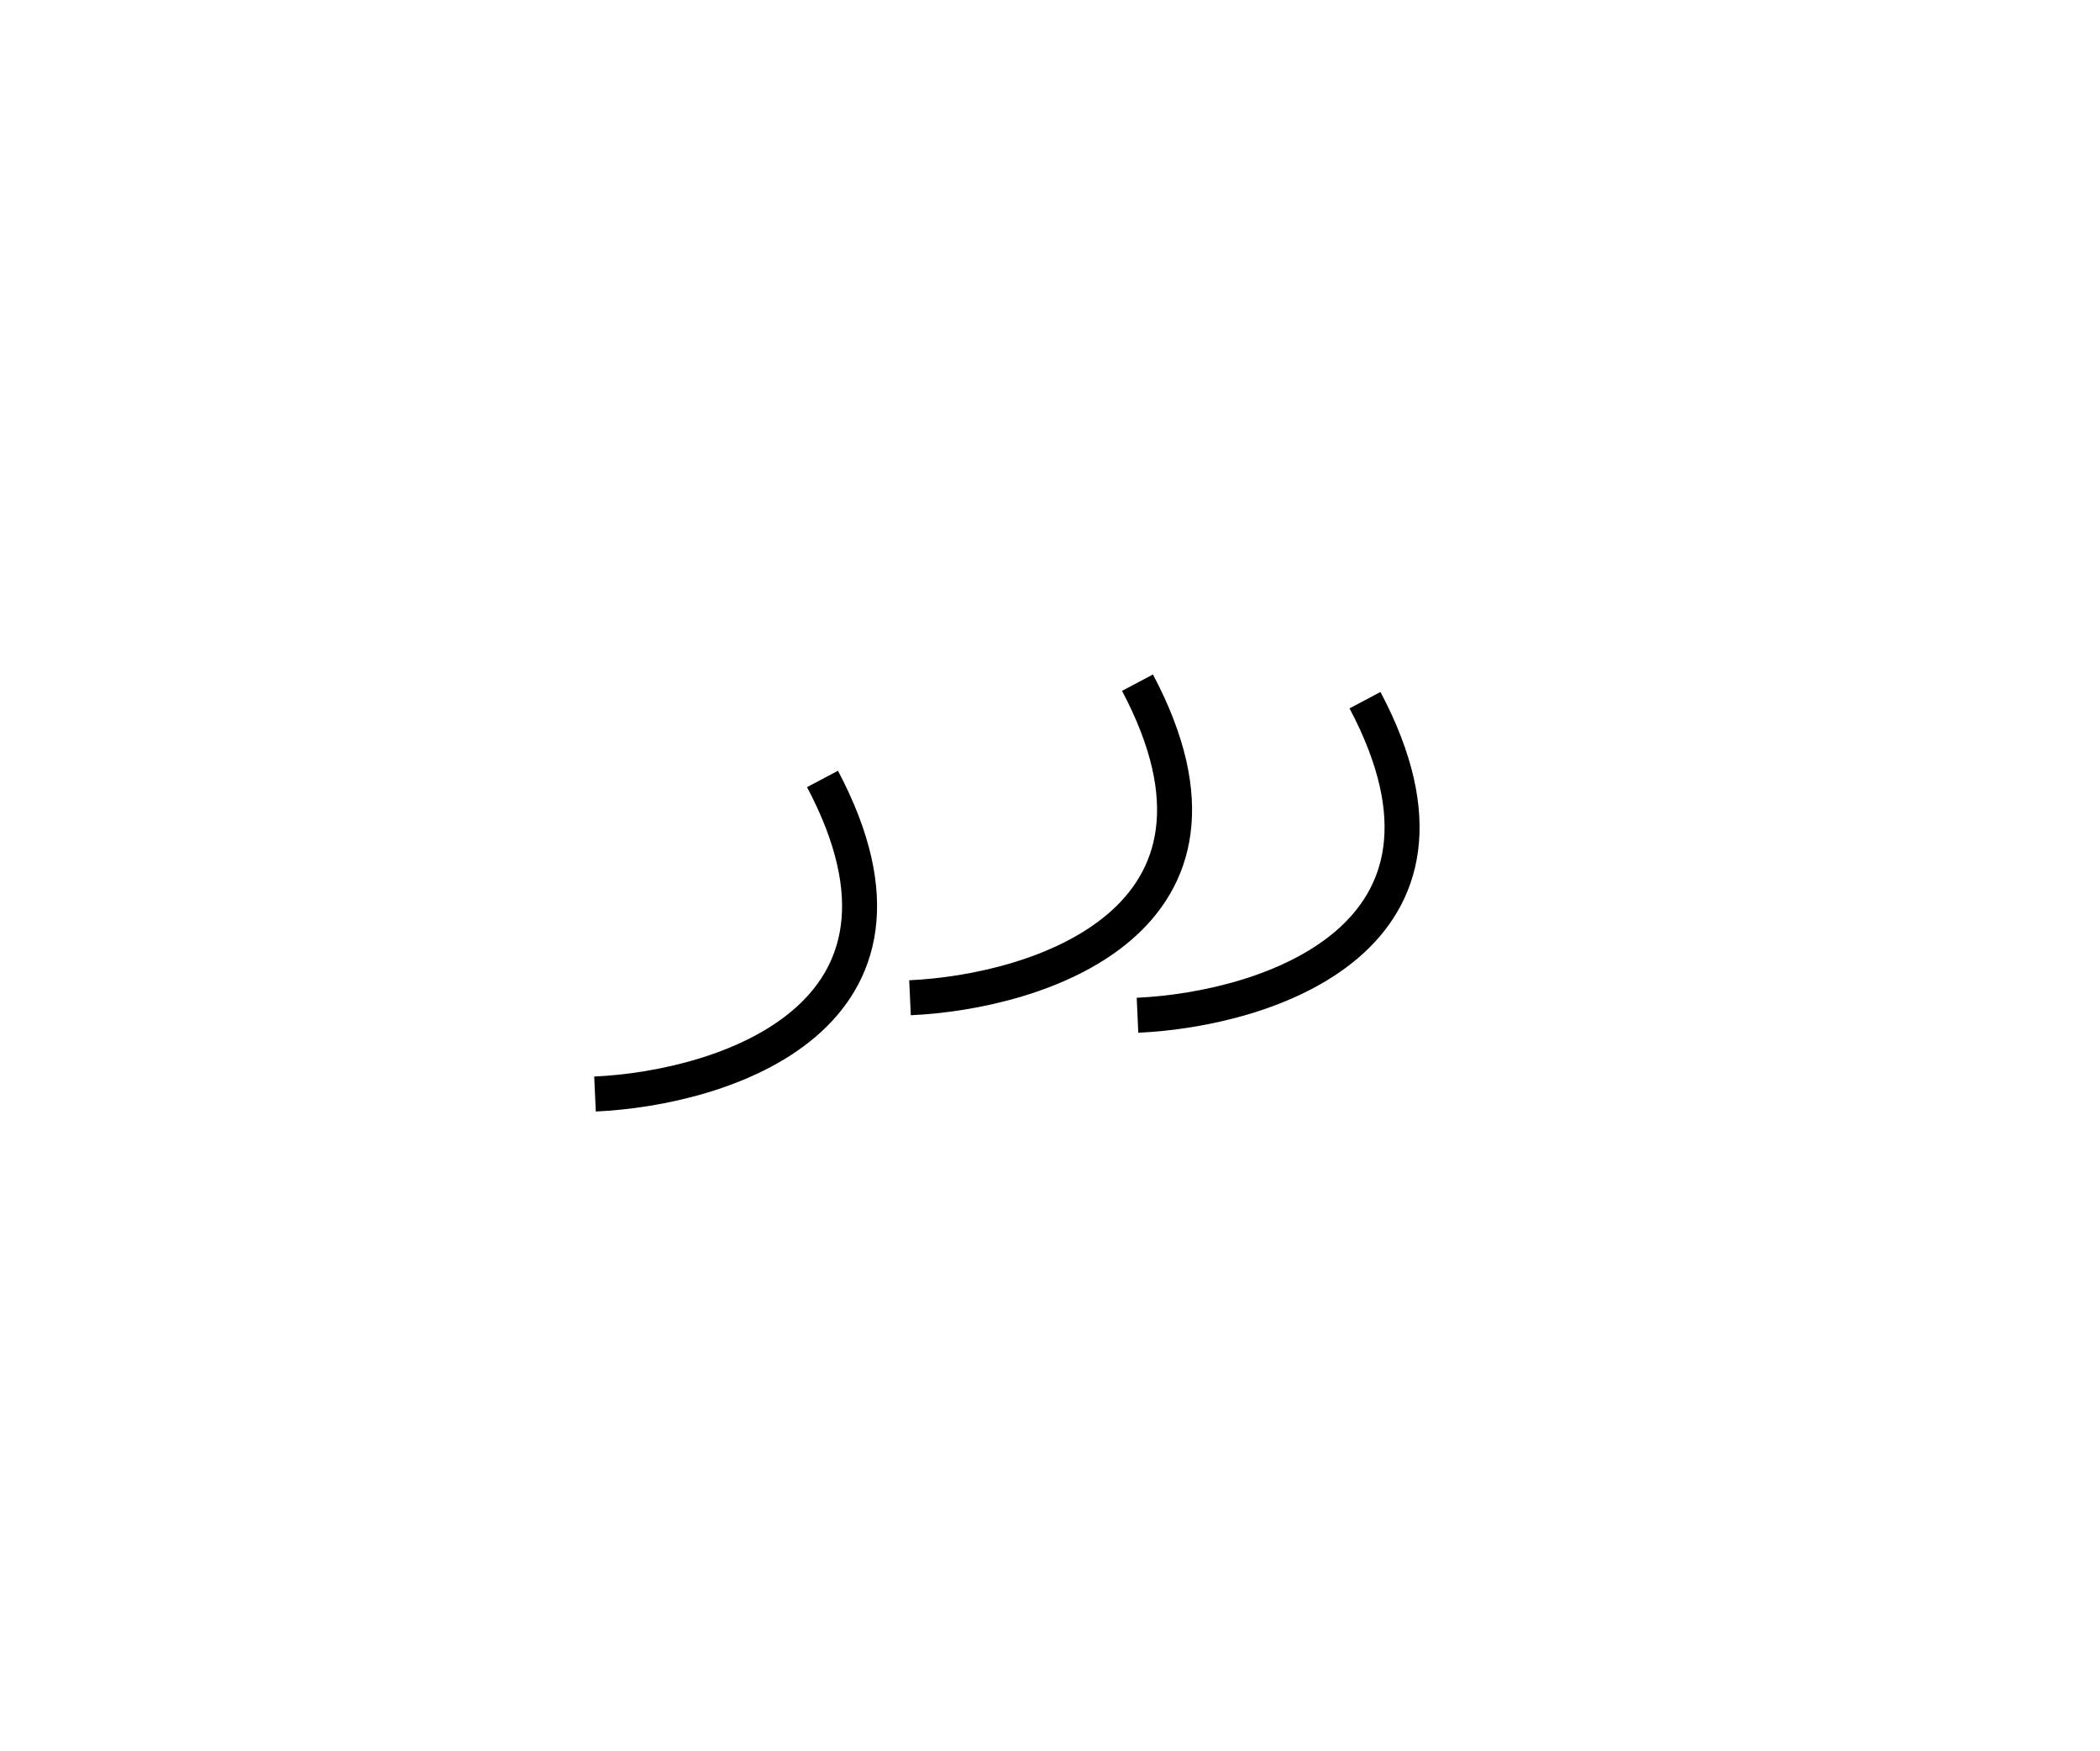
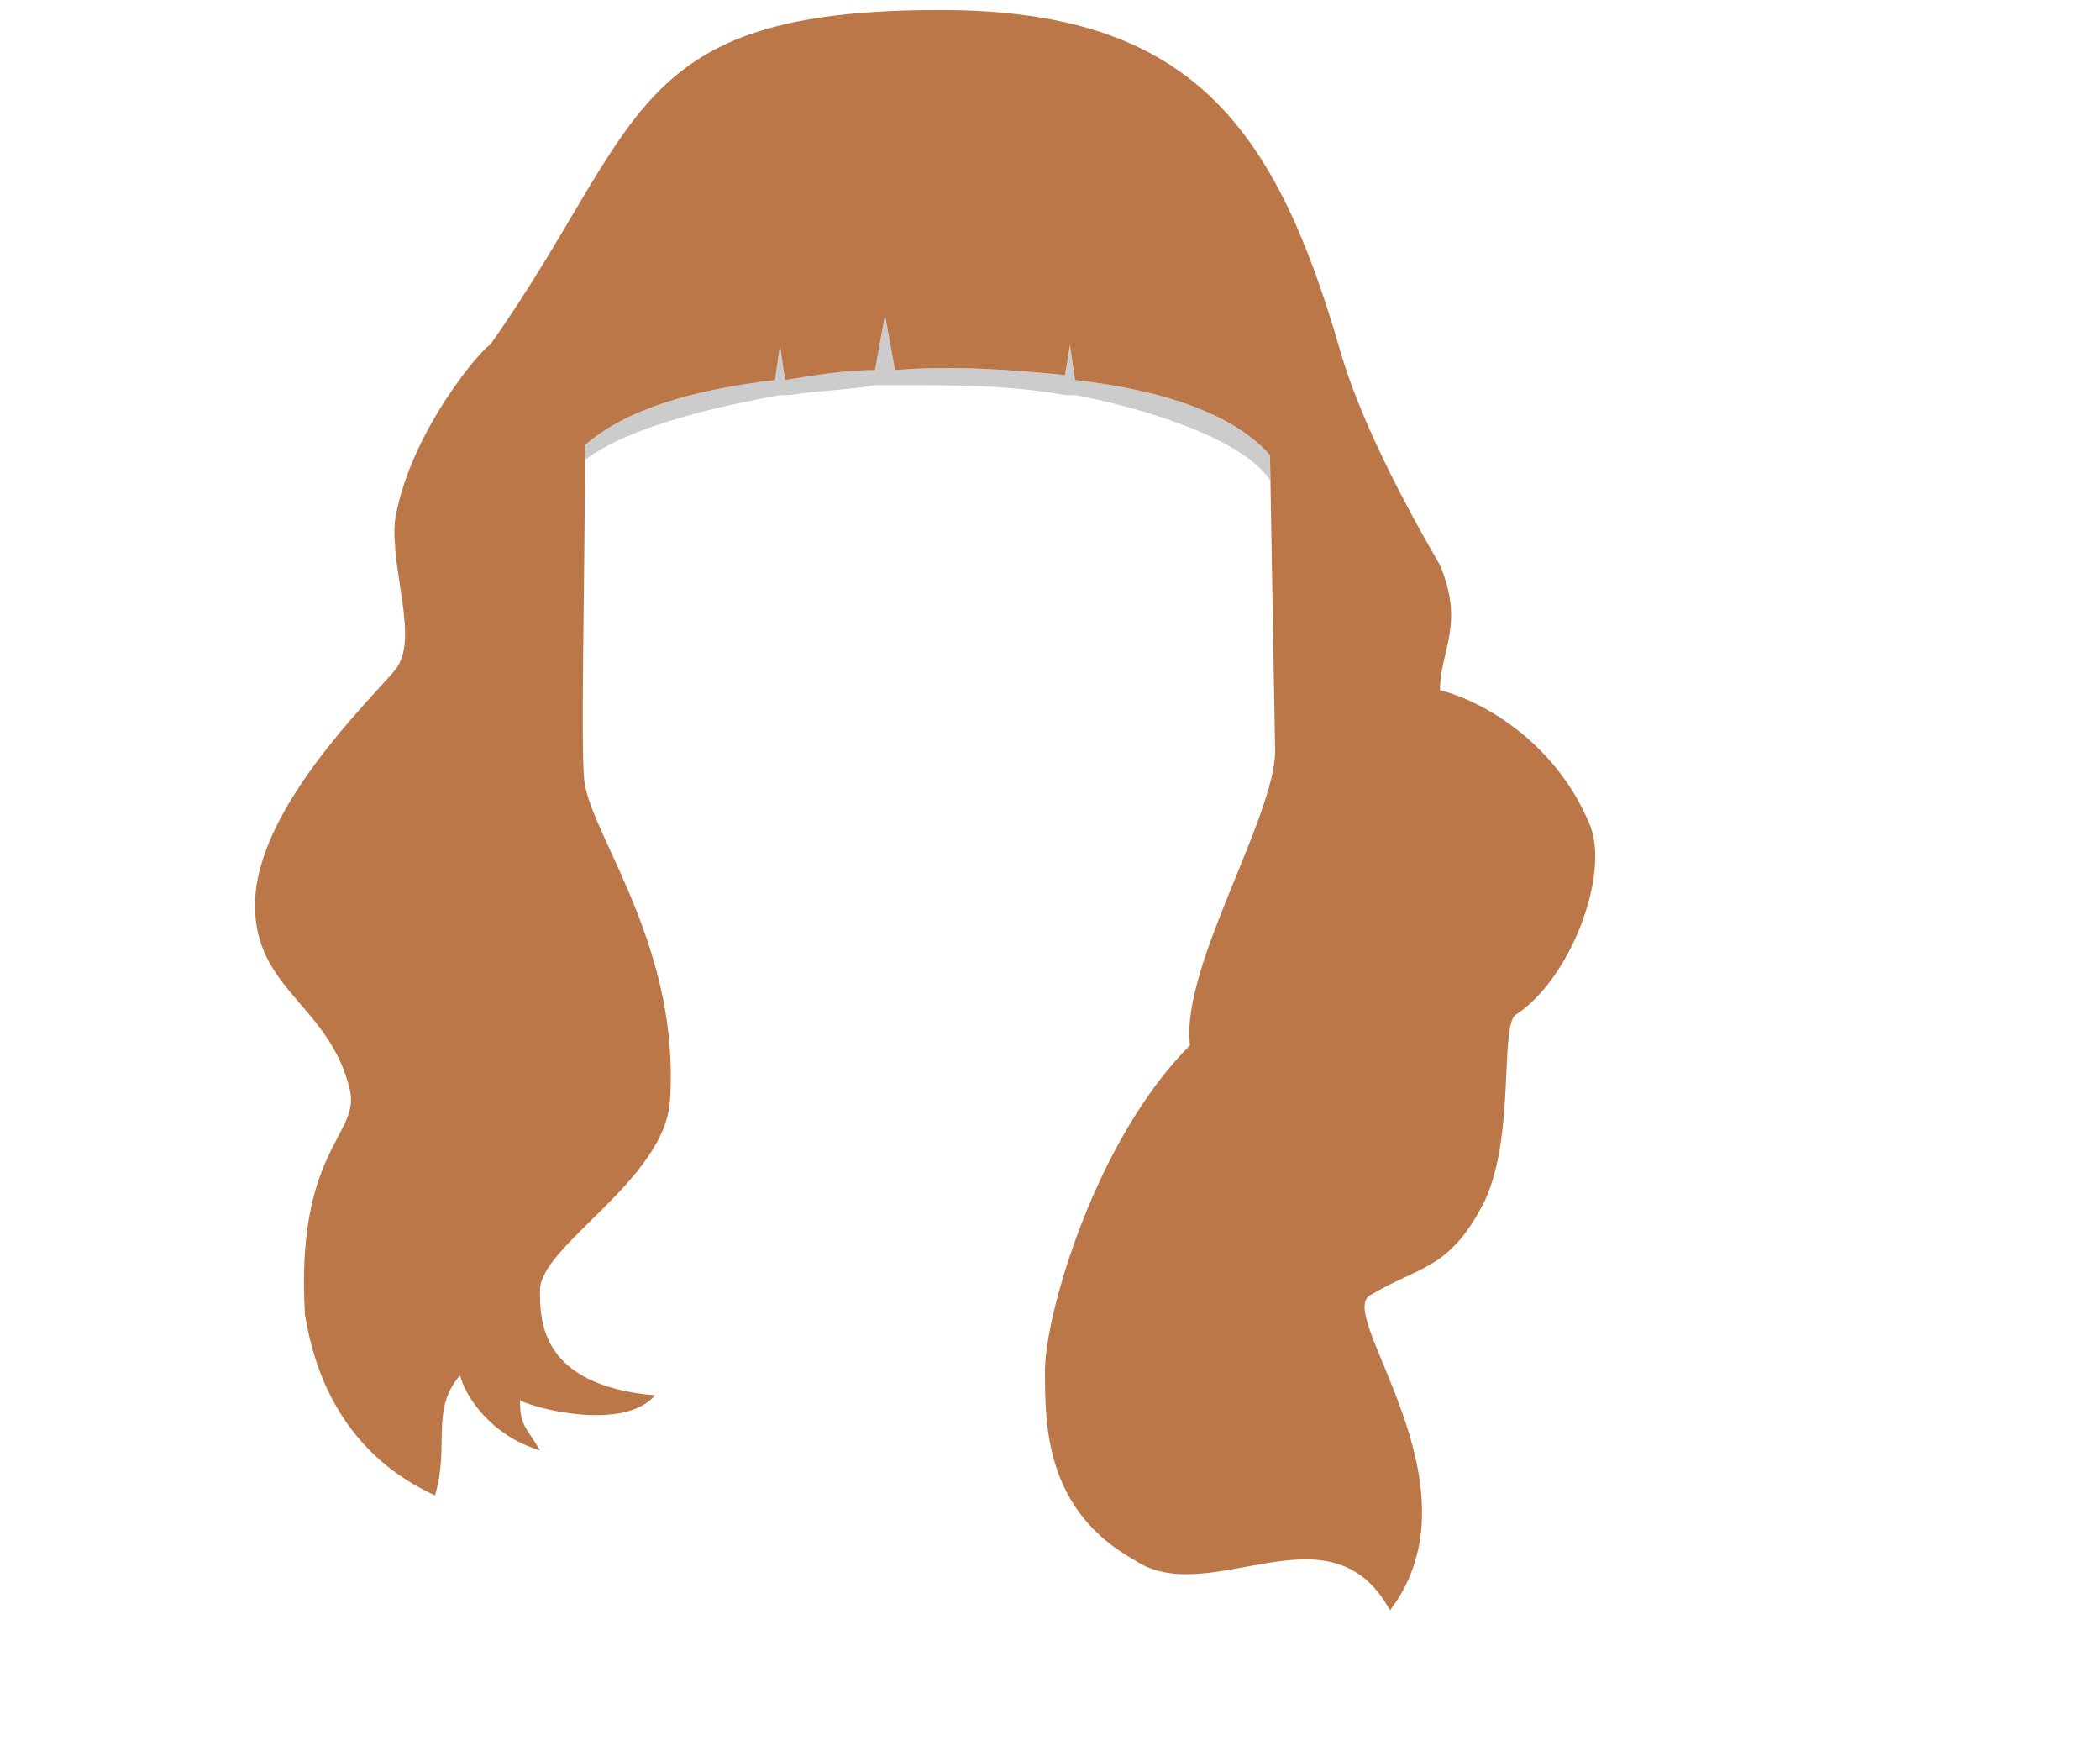
- <svg xmlns="http://www.w3.org/2000/svg" width="240" height="200" viewBox="0 0 240 200" fill="none">
-   <g transform="translate(-10, 60)">
-     <path d="M140 56C154.667 55.333 180.4 47.2 166 20" stroke="black" stroke-width="4" />
-     <path d="M114 54C128.667 53.333 154.4 45.2 140 18" stroke="black" stroke-width="4" />
-     <path d="M78 65C92.667 64.333 118.4 56.2 104 29" stroke="black" stroke-width="4" />
+ <svg xmlns="http://www.w3.org/2000/svg" width="240" height="200" viewBox="0 0 350 350" fill="none">
+   <g transform="translate(-30, -12)">
+     <path fill="#000000" fill-opacity="0.2" d="M112 101c8,-7 21,-11 38,-13l1 -7 1 7c6,-1 12,-2 18,-2l2 -11 2 11c12,-1 24,0 34,1l1 -6 1 7c18,2 32,7 39,15l0 5c-6,-9 -28,-15 -39,-17l-1 0 -1 0c-11,-2 -22,-2 -34,-2l-2 0 -2 0c-5,1 -11,1 -17,2l-1 0 -1 0c-11,2 -30,6 -39,13l0 -3z" />
+     <path class="tinted" fill="#bb7748" d="M183 14c50,0 67,23 80,68 4,14 13,31 20,43 5,12 0,17 0,25 8,2 23,10 30,27 4,10 -4,31 -15,38 -3,3 0,24 -6,37 -7,14 -13,13 -23,19 -7,4 23,38 4,63 -12,-22 -36,0 -51,-10 -18,-10 -18,-27 -18,-38 0,-11 10,-46 29,-65 -2,-16 18,-47 17,-60l-1 -58c-7,-8 -21,-13 -39,-15l-1 -7 -1 6c-10,-1 -22,-2 -34,-1l-2 -11 -2 11c-6,0 -12,1 -18,2l-1 -7 -1 7c-17,2 -30,6 -38,13 0,27 -1,64 0,68 2,11 19,33 17,63 -1,16 -26,29 -26,38 0,6 0,19 23,21 -6,7 -23,3 -27,1 0,5 1,5 4,10 -10,-3 -15,-11 -16,-15 -6,7 -2,14 -5,24 -22,-10 -25,-31 -26,-36 -2,-33 11,-36 9,-45 -4,-17 -19,-20 -19,-37 0,-19 23,-41 28,-47 5,-6 -1,-20 0,-30 3,-18 18,-35 19,-35 31,-44 27,-67 90,-67z" />
  </g>
</svg>
